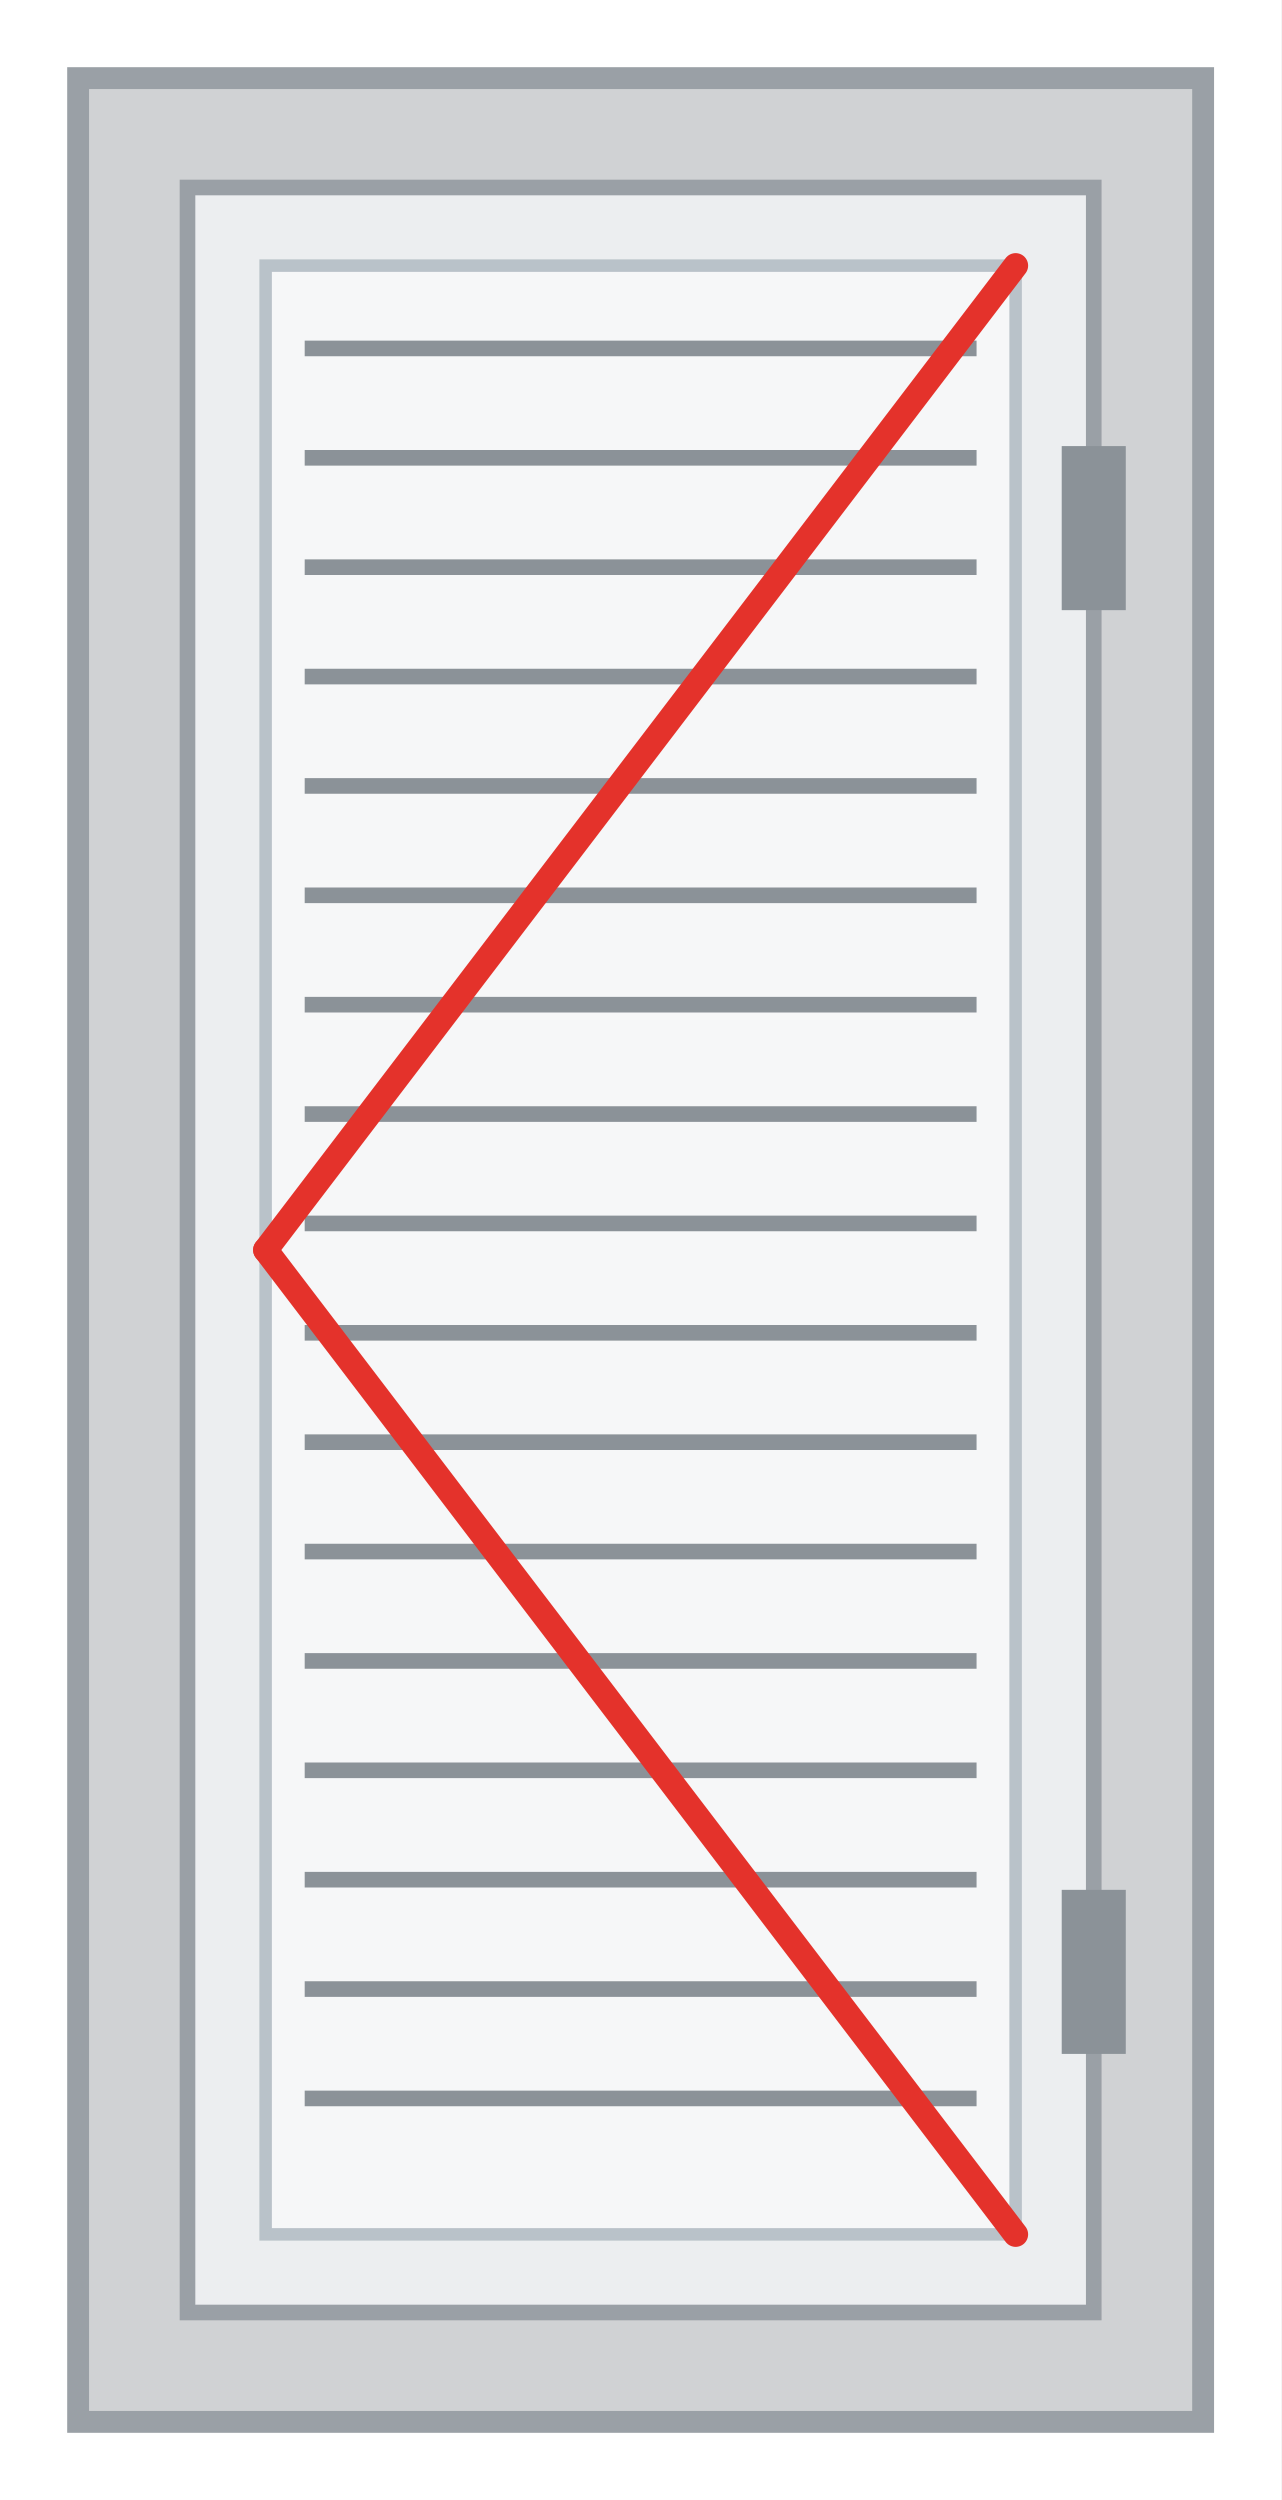
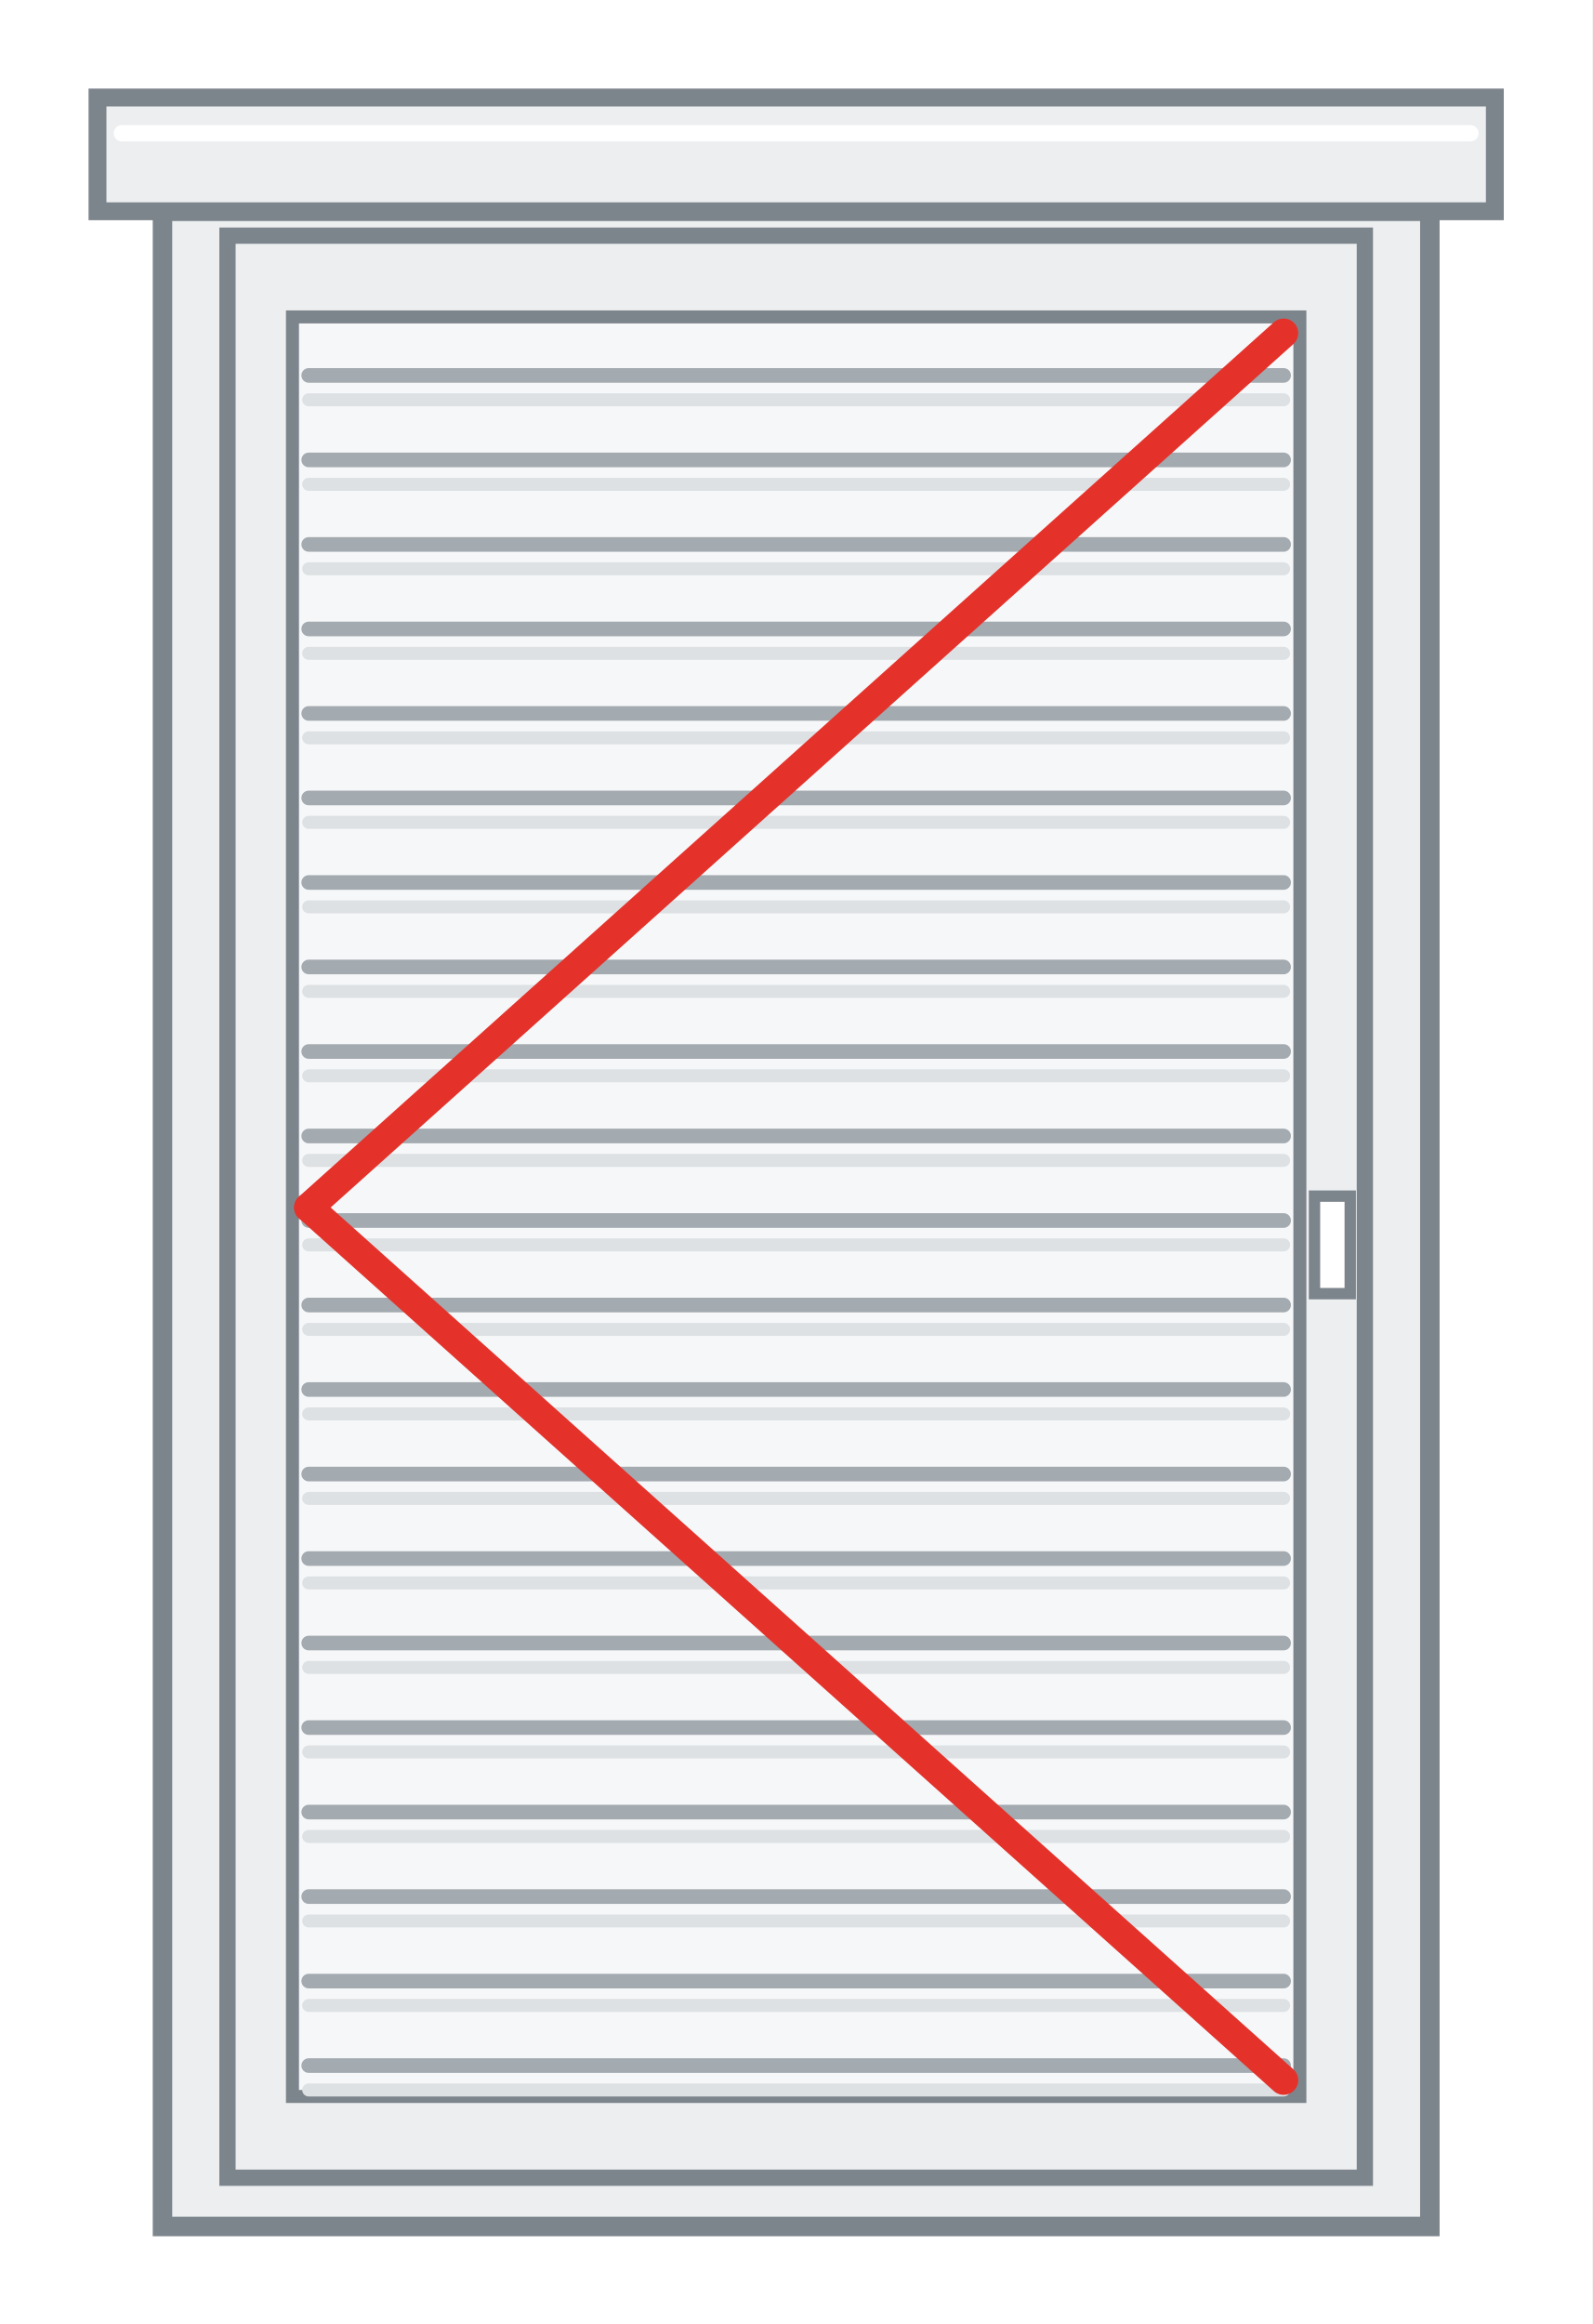
- <svg xmlns="http://www.w3.org/2000/svg" viewBox="0 0 82 160" width="82" height="160" role="img">
-   <rect width="82" height="160" fill="#ffffff" />
-   <rect x="5.0" y="5.0" width="72.0" height="150.0" fill="#d0d2d4" stroke="#9aa0a6" stroke-width="1.4" />
-   <rect x="12.0" y="12.0" width="58.0" height="136.0" fill="#eceef0" stroke="#9aa0a6" stroke-width="1" />
-   <rect x="17.0" y="17.0" width="48.0" height="126.0" fill="#f6f7f8" stroke="#b9c2c9" stroke-width="0.8" />
-   <line x1="19.5" y1="22.3" x2="62.5" y2="22.3" stroke="#8b9298" stroke-width="1" />
-   <line x1="19.5" y1="29.3" x2="62.5" y2="29.3" stroke="#8b9298" stroke-width="1" />
-   <line x1="19.5" y1="36.3" x2="62.5" y2="36.3" stroke="#8b9298" stroke-width="1" />
-   <line x1="19.5" y1="43.3" x2="62.5" y2="43.3" stroke="#8b9298" stroke-width="1" />
-   <line x1="19.5" y1="50.3" x2="62.5" y2="50.3" stroke="#8b9298" stroke-width="1" />
-   <line x1="19.5" y1="57.3" x2="62.5" y2="57.3" stroke="#8b9298" stroke-width="1" />
-   <line x1="19.5" y1="64.3" x2="62.5" y2="64.3" stroke="#8b9298" stroke-width="1" />
-   <line x1="19.5" y1="71.3" x2="62.5" y2="71.3" stroke="#8b9298" stroke-width="1" />
-   <line x1="19.5" y1="78.3" x2="62.5" y2="78.3" stroke="#8b9298" stroke-width="1" />
-   <line x1="19.5" y1="85.3" x2="62.5" y2="85.3" stroke="#8b9298" stroke-width="1" />
-   <line x1="19.5" y1="92.3" x2="62.5" y2="92.3" stroke="#8b9298" stroke-width="1" />
-   <line x1="19.5" y1="99.3" x2="62.5" y2="99.3" stroke="#8b9298" stroke-width="1" />
-   <line x1="19.5" y1="106.3" x2="62.5" y2="106.3" stroke="#8b9298" stroke-width="1" />
-   <line x1="19.5" y1="113.3" x2="62.5" y2="113.3" stroke="#8b9298" stroke-width="1" />
-   <line x1="19.5" y1="120.3" x2="62.5" y2="120.3" stroke="#8b9298" stroke-width="1" />
-   <line x1="19.5" y1="127.3" x2="62.5" y2="127.3" stroke="#8b9298" stroke-width="1" />
-   <line x1="19.5" y1="134.3" x2="62.5" y2="134.3" stroke="#8b9298" stroke-width="1" />
-   <line x1="65.0" y1="17.0" x2="17.0" y2="80.0" stroke="#e4322b" stroke-width="1.6" stroke-linecap="round" />
-   <line x1="65.0" y1="143.0" x2="17.0" y2="80.0" stroke="#e4322b" stroke-width="1.6" stroke-linecap="round" />
-   <rect x="68.2" y="28.8" width="3.6" height="10.0" fill="#8b9298" stroke="#8b9298" stroke-width="0.5" />
-   <rect x="68.2" y="121.2" width="3.6" height="10.0" fill="#8b9298" stroke="#8b9298" stroke-width="0.5" />
+ <svg xmlns="http://www.w3.org/2000/svg" viewBox="0 0 98 143" width="98" height="143" role="img">
+   <rect width="98" height="143" fill="#ffffff" />
+   <rect x="10.0" y="13.0" width="78.0" height="124.0" fill="#eceef0" stroke="#7d858c" stroke-width="1.2" />
+   <rect x="14.0" y="14.5" width="70.0" height="119.5" fill="#c9ced3" stroke="none" stroke-width="0" />
+   <rect x="14.0" y="14.5" width="70.0" height="119.5" fill="#eceef0" stroke="#7d858c" stroke-width="1" />
+   <rect x="18.0" y="19.5" width="62.0" height="109.5" fill="#f6f7f8" stroke="#7d858c" stroke-width="0.8" />
+   <line x1="19.0" y1="23.1" x2="79.0" y2="23.1" stroke="#a3aab0" stroke-width="0.9" stroke-linecap="round" />
+   <line x1="19.0" y1="24.6" x2="79.0" y2="24.6" stroke="#dde1e4" stroke-width="0.8" stroke-linecap="round" />
+   <line x1="19.0" y1="28.3" x2="79.0" y2="28.3" stroke="#a3aab0" stroke-width="0.9" stroke-linecap="round" />
+   <line x1="19.0" y1="29.8" x2="79.0" y2="29.8" stroke="#dde1e4" stroke-width="0.8" stroke-linecap="round" />
+   <line x1="19.0" y1="33.5" x2="79.0" y2="33.5" stroke="#a3aab0" stroke-width="0.9" stroke-linecap="round" />
+   <line x1="19.0" y1="35.0" x2="79.0" y2="35.0" stroke="#dde1e4" stroke-width="0.8" stroke-linecap="round" />
+   <line x1="19.0" y1="38.7" x2="79.0" y2="38.7" stroke="#a3aab0" stroke-width="0.9" stroke-linecap="round" />
+   <line x1="19.0" y1="40.2" x2="79.0" y2="40.2" stroke="#dde1e4" stroke-width="0.8" stroke-linecap="round" />
+   <line x1="19.0" y1="43.9" x2="79.0" y2="43.9" stroke="#a3aab0" stroke-width="0.9" stroke-linecap="round" />
+   <line x1="19.0" y1="45.4" x2="79.0" y2="45.4" stroke="#dde1e4" stroke-width="0.8" stroke-linecap="round" />
+   <line x1="19.0" y1="49.1" x2="79.0" y2="49.1" stroke="#a3aab0" stroke-width="0.9" stroke-linecap="round" />
+   <line x1="19.0" y1="50.6" x2="79.0" y2="50.6" stroke="#dde1e4" stroke-width="0.8" stroke-linecap="round" />
+   <line x1="19.0" y1="54.3" x2="79.0" y2="54.3" stroke="#a3aab0" stroke-width="0.9" stroke-linecap="round" />
+   <line x1="19.0" y1="55.8" x2="79.0" y2="55.8" stroke="#dde1e4" stroke-width="0.8" stroke-linecap="round" />
+   <line x1="19.0" y1="59.5" x2="79.0" y2="59.5" stroke="#a3aab0" stroke-width="0.9" stroke-linecap="round" />
+   <line x1="19.0" y1="61.0" x2="79.0" y2="61.0" stroke="#dde1e4" stroke-width="0.8" stroke-linecap="round" />
+   <line x1="19.0" y1="64.7" x2="79.0" y2="64.7" stroke="#a3aab0" stroke-width="0.9" stroke-linecap="round" />
+   <line x1="19.0" y1="66.2" x2="79.0" y2="66.2" stroke="#dde1e4" stroke-width="0.8" stroke-linecap="round" />
+   <line x1="19.0" y1="69.9" x2="79.0" y2="69.9" stroke="#a3aab0" stroke-width="0.9" stroke-linecap="round" />
+   <line x1="19.0" y1="71.4" x2="79.0" y2="71.4" stroke="#dde1e4" stroke-width="0.8" stroke-linecap="round" />
+   <line x1="19.0" y1="75.1" x2="79.0" y2="75.1" stroke="#a3aab0" stroke-width="0.9" stroke-linecap="round" />
+   <line x1="19.0" y1="76.6" x2="79.0" y2="76.6" stroke="#dde1e4" stroke-width="0.8" stroke-linecap="round" />
+   <line x1="19.0" y1="80.3" x2="79.0" y2="80.3" stroke="#a3aab0" stroke-width="0.9" stroke-linecap="round" />
+   <line x1="19.0" y1="81.8" x2="79.0" y2="81.8" stroke="#dde1e4" stroke-width="0.8" stroke-linecap="round" />
+   <line x1="19.0" y1="85.5" x2="79.0" y2="85.5" stroke="#a3aab0" stroke-width="0.9" stroke-linecap="round" />
+   <line x1="19.0" y1="87.0" x2="79.0" y2="87.0" stroke="#dde1e4" stroke-width="0.8" stroke-linecap="round" />
+   <line x1="19.0" y1="90.7" x2="79.0" y2="90.7" stroke="#a3aab0" stroke-width="0.9" stroke-linecap="round" />
+   <line x1="19.0" y1="92.2" x2="79.0" y2="92.2" stroke="#dde1e4" stroke-width="0.8" stroke-linecap="round" />
+   <line x1="19.0" y1="95.9" x2="79.0" y2="95.9" stroke="#a3aab0" stroke-width="0.9" stroke-linecap="round" />
+   <line x1="19.0" y1="97.4" x2="79.0" y2="97.4" stroke="#dde1e4" stroke-width="0.8" stroke-linecap="round" />
+   <line x1="19.0" y1="101.1" x2="79.0" y2="101.1" stroke="#a3aab0" stroke-width="0.9" stroke-linecap="round" />
+   <line x1="19.0" y1="102.6" x2="79.0" y2="102.6" stroke="#dde1e4" stroke-width="0.8" stroke-linecap="round" />
+   <line x1="19.0" y1="106.3" x2="79.0" y2="106.3" stroke="#a3aab0" stroke-width="0.9" stroke-linecap="round" />
+   <line x1="19.0" y1="107.8" x2="79.0" y2="107.8" stroke="#dde1e4" stroke-width="0.8" stroke-linecap="round" />
+   <line x1="19.0" y1="111.5" x2="79.0" y2="111.5" stroke="#a3aab0" stroke-width="0.9" stroke-linecap="round" />
+   <line x1="19.0" y1="113.0" x2="79.0" y2="113.0" stroke="#dde1e4" stroke-width="0.8" stroke-linecap="round" />
+   <line x1="19.0" y1="116.7" x2="79.0" y2="116.7" stroke="#a3aab0" stroke-width="0.9" stroke-linecap="round" />
+   <line x1="19.0" y1="118.2" x2="79.0" y2="118.2" stroke="#dde1e4" stroke-width="0.8" stroke-linecap="round" />
+   <line x1="19.0" y1="121.9" x2="79.0" y2="121.9" stroke="#a3aab0" stroke-width="0.9" stroke-linecap="round" />
+   <line x1="19.0" y1="123.4" x2="79.0" y2="123.4" stroke="#dde1e4" stroke-width="0.8" stroke-linecap="round" />
+   <line x1="19.0" y1="127.1" x2="79.0" y2="127.1" stroke="#a3aab0" stroke-width="0.9" stroke-linecap="round" />
+   <line x1="19.0" y1="128.6" x2="79.0" y2="128.6" stroke="#dde1e4" stroke-width="0.8" stroke-linecap="round" />
+   <line x1="79.0" y1="20.5" x2="19.0" y2="74.3" stroke="#e4322b" stroke-width="1.8" stroke-linecap="round" />
+   <line x1="79.0" y1="128.0" x2="19.0" y2="74.3" stroke="#e4322b" stroke-width="1.8" stroke-linecap="round" />
+   <rect x="80.9" y="73.6" width="2.2" height="6.0" fill="#ffffff" stroke="#7d858c" stroke-width="0.7" />
+   <rect x="6.0" y="6.0" width="86.0" height="7.0" fill="#eceef0" stroke="#7d858c" stroke-width="1.1" />
+   <line x1="7.5" y1="8.2" x2="90.5" y2="8.2" stroke="#ffffff" stroke-width="1" stroke-linecap="round" />
</svg>
